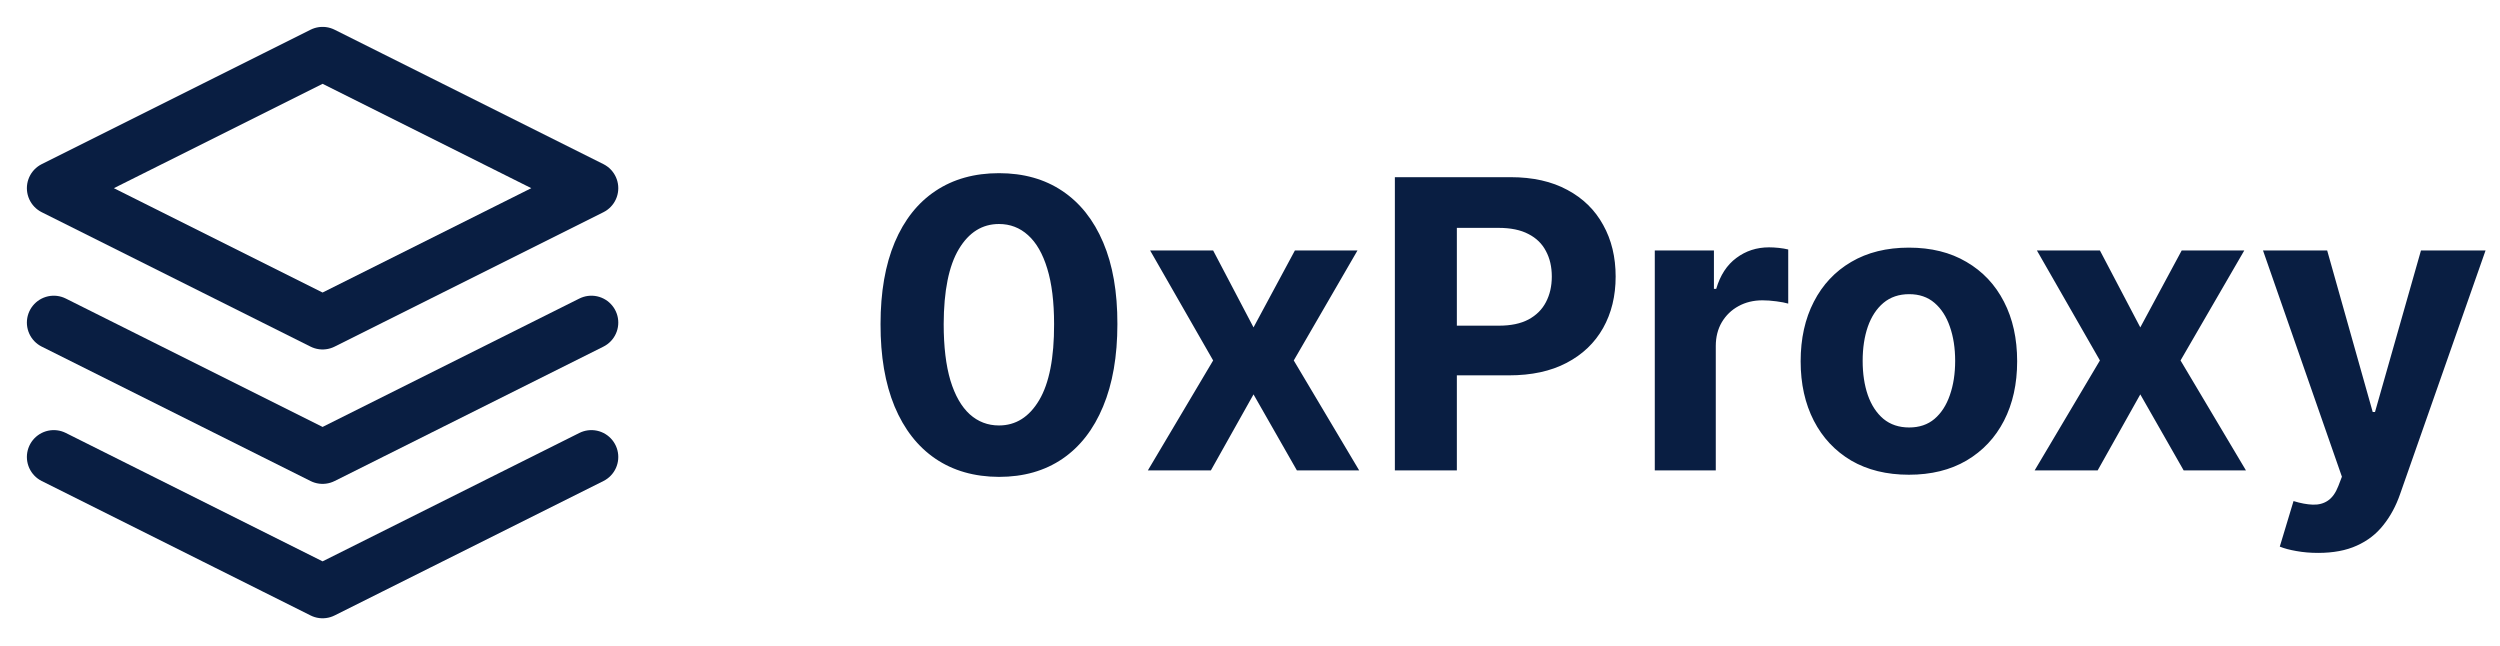
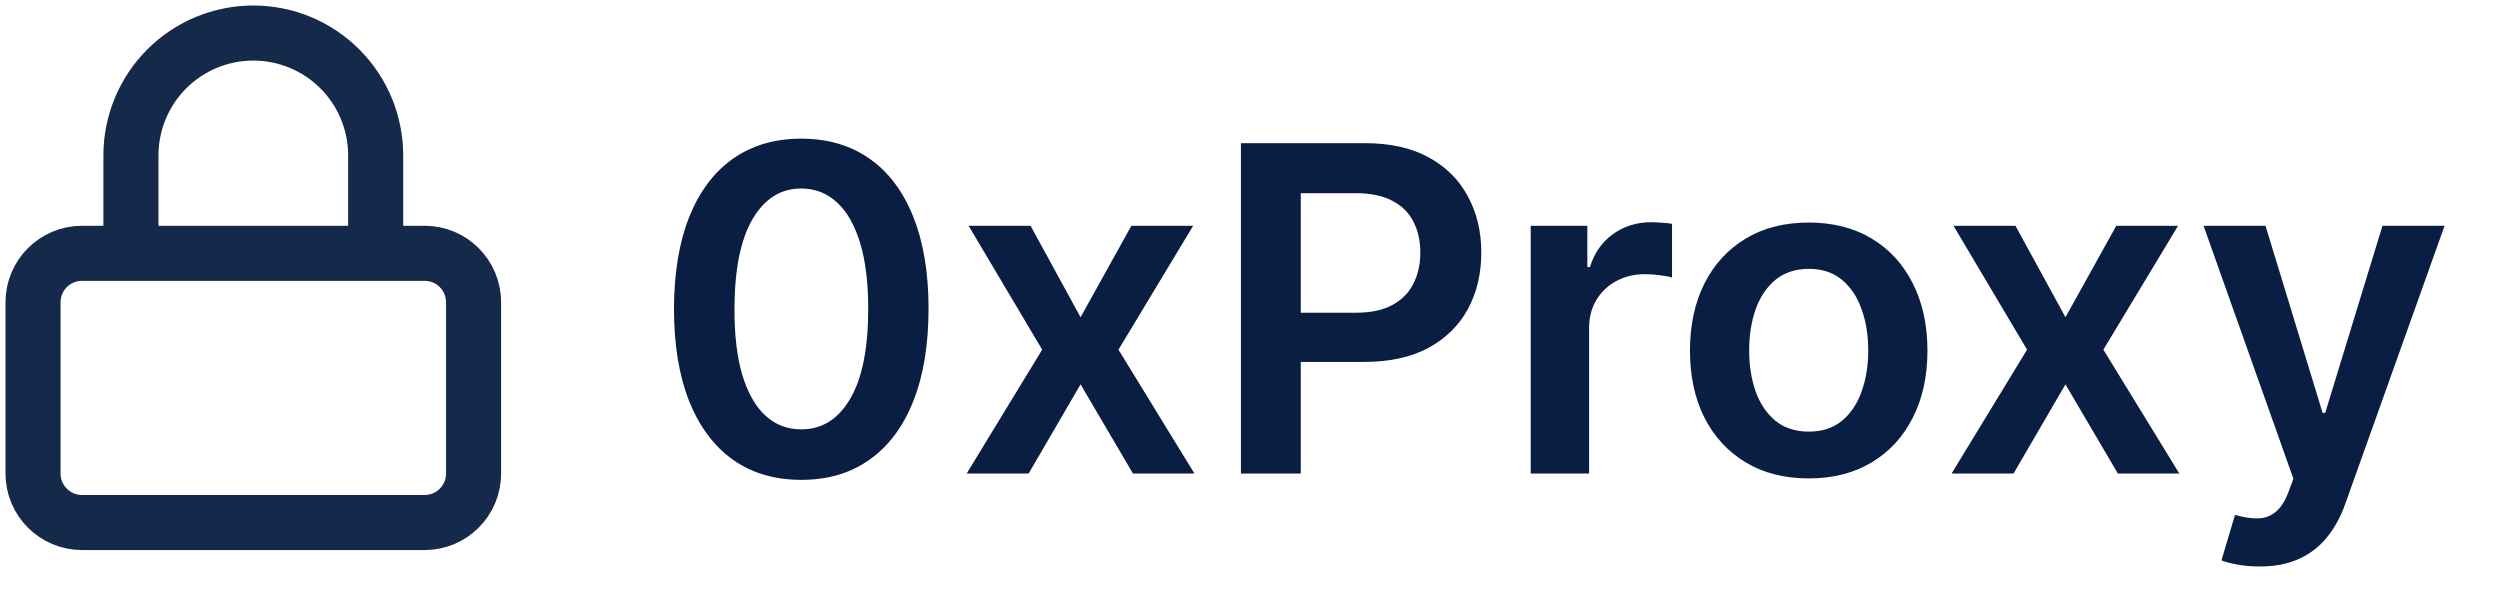
- <svg xmlns="http://www.w3.org/2000/svg" width="93" height="24" viewBox="0 0 93 24" fill="none">
-   <path d="M12 2L2 7L12 12L22 7L12 2Z" stroke="#091E42" stroke-width="2" stroke-linecap="round" stroke-linejoin="round" />
-   <path d="M2 17L12 22L22 17" stroke="#091E42" stroke-width="2" stroke-linecap="round" stroke-linejoin="round" />
-   <path d="M2 12L12 17L22 12" stroke="#091E42" stroke-width="2" stroke-linecap="round" stroke-linejoin="round" />
-   <path d="M37.162 17.74C36.245 17.736 35.457 17.511 34.797 17.063C34.14 16.616 33.633 15.968 33.278 15.119C32.927 14.27 32.753 13.249 32.756 12.056C32.756 10.867 32.932 9.853 33.284 9.015C33.639 8.176 34.145 7.539 34.802 7.102C35.462 6.662 36.249 6.442 37.162 6.442C38.074 6.442 38.859 6.662 39.516 7.102C40.176 7.543 40.684 8.182 41.039 9.02C41.395 9.854 41.57 10.867 41.567 12.056C41.567 13.253 41.389 14.276 41.034 15.124C40.682 15.973 40.178 16.621 39.521 17.069C38.864 17.516 38.078 17.74 37.162 17.74ZM37.162 15.827C37.787 15.827 38.285 15.513 38.658 14.885C39.031 14.256 39.216 13.313 39.212 12.056C39.212 11.229 39.127 10.54 38.957 9.989C38.79 9.439 38.552 9.025 38.243 8.748C37.938 8.471 37.577 8.333 37.162 8.333C36.54 8.333 36.043 8.643 35.67 9.265C35.297 9.886 35.109 10.817 35.105 12.056C35.105 12.894 35.189 13.594 35.356 14.155C35.526 14.712 35.766 15.131 36.075 15.412C36.384 15.689 36.746 15.827 37.162 15.827ZM45.129 9.318L46.631 12.179L48.17 9.318H50.498L48.128 13.409L50.562 17.5H48.245L46.631 14.671L45.044 17.5H42.7L45.129 13.409L42.785 9.318H45.129ZM51.889 17.5V6.591H56.193C57.02 6.591 57.725 6.749 58.307 7.065C58.89 7.377 59.334 7.812 59.639 8.37C59.948 8.924 60.102 9.563 60.102 10.288C60.102 11.012 59.946 11.651 59.634 12.205C59.321 12.759 58.868 13.191 58.275 13.5C57.686 13.809 56.972 13.963 56.134 13.963H53.391V12.115H55.761C56.205 12.115 56.571 12.038 56.858 11.886C57.15 11.729 57.366 11.515 57.508 11.241C57.654 10.964 57.727 10.646 57.727 10.288C57.727 9.925 57.654 9.609 57.508 9.339C57.366 9.066 57.15 8.855 56.858 8.706C56.567 8.553 56.198 8.477 55.75 8.477H54.195V17.5H51.889ZM61.558 17.5V9.318H63.758V10.746H63.843C63.992 10.238 64.243 9.854 64.594 9.595C64.946 9.332 65.35 9.201 65.809 9.201C65.922 9.201 66.045 9.208 66.176 9.222C66.308 9.237 66.423 9.256 66.522 9.281V11.294C66.416 11.262 66.269 11.234 66.08 11.209C65.892 11.184 65.72 11.172 65.564 11.172C65.23 11.172 64.931 11.245 64.669 11.39C64.409 11.532 64.204 11.731 64.051 11.987C63.902 12.242 63.827 12.537 63.827 12.871V17.5H61.558ZM71.011 17.66C70.184 17.66 69.469 17.484 68.865 17.133C68.265 16.777 67.801 16.284 67.475 15.652C67.148 15.016 66.984 14.279 66.984 13.441C66.984 12.596 67.148 11.857 67.475 11.225C67.801 10.589 68.265 10.096 68.865 9.744C69.469 9.389 70.184 9.212 71.011 9.212C71.839 9.212 72.553 9.389 73.153 9.744C73.757 10.096 74.222 10.589 74.548 11.225C74.875 11.857 75.038 12.596 75.038 13.441C75.038 14.279 74.875 15.016 74.548 15.652C74.222 16.284 73.757 16.777 73.153 17.133C72.553 17.484 71.839 17.66 71.011 17.66ZM71.022 15.902C71.398 15.902 71.713 15.796 71.965 15.582C72.217 15.366 72.407 15.071 72.535 14.698C72.666 14.325 72.732 13.901 72.732 13.425C72.732 12.949 72.666 12.525 72.535 12.152C72.407 11.779 72.217 11.484 71.965 11.268C71.713 11.051 71.398 10.943 71.022 10.943C70.642 10.943 70.323 11.051 70.063 11.268C69.808 11.484 69.614 11.779 69.483 12.152C69.355 12.525 69.291 12.949 69.291 13.425C69.291 13.901 69.355 14.325 69.483 14.698C69.614 15.071 69.808 15.366 70.063 15.582C70.323 15.796 70.642 15.902 71.022 15.902ZM78.117 9.318L79.619 12.179L81.159 9.318H83.487L81.116 13.409L83.55 17.5H81.233L79.619 14.671L78.032 17.5H75.688L78.117 13.409L75.773 9.318H78.117ZM86.235 20.568C85.948 20.568 85.678 20.545 85.425 20.499C85.177 20.456 84.971 20.401 84.808 20.334L85.319 18.64C85.585 18.722 85.825 18.766 86.038 18.773C86.255 18.78 86.441 18.73 86.597 18.624C86.757 18.517 86.887 18.336 86.986 18.081L87.119 17.734L84.184 9.318H86.571L88.265 15.327H88.35L90.06 9.318H92.462L89.282 18.384C89.129 18.825 88.922 19.208 88.659 19.535C88.4 19.865 88.071 20.119 87.673 20.297C87.276 20.478 86.796 20.568 86.235 20.568Z" fill="#091E42" />
+ <svg xmlns="http://www.w3.org/2000/svg" width="227" height="55" viewBox="0 0 227 55" fill="none">
+   <path d="M72.755 43.571C70.343 43.571 68.272 42.961 66.544 41.74C64.825 40.51 63.502 38.737 62.574 36.423C61.656 34.099 61.197 31.301 61.197 28.029C61.207 24.758 61.671 21.975 62.589 19.68C63.517 17.375 64.84 15.617 66.559 14.406C68.287 13.195 70.353 12.59 72.755 12.59C75.157 12.59 77.223 13.195 78.951 14.406C80.68 15.617 82.003 17.375 82.921 19.68C83.849 21.984 84.312 24.768 84.312 28.029C84.312 31.311 83.849 34.113 82.921 36.438C82.003 38.752 80.68 40.52 78.951 41.74C77.232 42.961 75.167 43.571 72.755 43.571ZM72.755 38.986C74.63 38.986 76.109 38.063 77.193 36.218C78.287 34.362 78.834 31.633 78.834 28.029C78.834 25.646 78.585 23.645 78.087 22.023C77.589 20.402 76.886 19.182 75.978 18.361C75.069 17.531 73.995 17.116 72.755 17.116C70.89 17.116 69.415 18.044 68.331 19.899C67.247 21.745 66.7 24.455 66.69 28.029C66.681 30.422 66.92 32.434 67.408 34.065C67.906 35.695 68.609 36.926 69.518 37.756C70.426 38.576 71.505 38.986 72.755 38.986ZM93.574 20.5L98.115 28.806L102.729 20.5H108.34L101.557 31.75L108.457 43H102.876L98.115 34.899L93.398 43H87.773L94.629 31.75L87.949 20.5H93.574ZM112.676 43V13H123.926C126.23 13 128.164 13.43 129.726 14.289C131.299 15.148 132.485 16.33 133.286 17.834C134.096 19.328 134.502 21.027 134.502 22.932C134.502 24.855 134.096 26.564 133.286 28.059C132.475 29.553 131.279 30.73 129.697 31.589C128.115 32.438 126.167 32.863 123.852 32.863H116.396V28.395H123.12C124.468 28.395 125.571 28.161 126.43 27.692C127.29 27.224 127.925 26.579 128.335 25.759C128.755 24.939 128.965 23.996 128.965 22.932C128.965 21.867 128.755 20.93 128.335 20.119C127.925 19.309 127.285 18.679 126.416 18.23C125.556 17.77 124.448 17.541 123.091 17.541H118.11V43H112.676ZM138.988 43V20.5H144.129V24.25H144.364C144.774 22.951 145.477 21.95 146.473 21.247C147.479 20.534 148.626 20.178 149.916 20.178C150.208 20.178 150.536 20.192 150.897 20.222C151.268 20.241 151.576 20.275 151.82 20.324V25.202C151.595 25.124 151.239 25.056 150.75 24.997C150.272 24.929 149.808 24.895 149.359 24.895C148.392 24.895 147.523 25.105 146.751 25.524C145.99 25.935 145.389 26.506 144.95 27.238C144.51 27.971 144.291 28.815 144.291 29.773V43H138.988ZM164.231 43.44C162.033 43.44 160.129 42.956 158.518 41.989C156.906 41.023 155.656 39.67 154.768 37.932C153.889 36.193 153.449 34.162 153.449 31.838C153.449 29.514 153.889 27.477 154.768 25.73C155.656 23.981 156.906 22.624 158.518 21.657C160.129 20.69 162.033 20.207 164.231 20.207C166.428 20.207 168.332 20.69 169.944 21.657C171.555 22.624 172.8 23.981 173.679 25.73C174.568 27.477 175.012 29.514 175.012 31.838C175.012 34.162 174.568 36.193 173.679 37.932C172.8 39.67 171.555 41.023 169.944 41.989C168.332 42.956 166.428 43.44 164.231 43.44ZM164.26 39.191C165.451 39.191 166.448 38.864 167.248 38.21C168.049 37.546 168.645 36.657 169.035 35.544C169.436 34.431 169.636 33.19 169.636 31.823C169.636 30.446 169.436 29.201 169.035 28.088C168.645 26.965 168.049 26.071 167.248 25.407C166.448 24.743 165.451 24.411 164.26 24.411C163.039 24.411 162.024 24.743 161.213 25.407C160.412 26.071 159.812 26.965 159.411 28.088C159.021 29.201 158.825 30.446 158.825 31.823C158.825 33.19 159.021 34.431 159.411 35.544C159.812 36.657 160.412 37.546 161.213 38.21C162.024 38.864 163.039 39.191 164.26 39.191ZM183.003 20.5L187.544 28.806L192.158 20.5H197.768L190.986 31.75L197.885 43H192.304L187.544 34.899L182.827 43H177.202L184.057 31.75L177.378 20.5H183.003ZM205.166 51.438C204.443 51.438 203.774 51.379 203.159 51.262C202.553 51.154 202.07 51.027 201.709 50.881L202.939 46.75C203.711 46.975 204.399 47.082 205.005 47.072C205.61 47.062 206.142 46.872 206.601 46.501C207.07 46.14 207.466 45.534 207.788 44.685L208.242 43.469L200.083 20.5H205.708L210.893 37.492H211.128L216.328 20.5H221.968L212.959 45.725C212.539 46.916 211.982 47.937 211.289 48.786C210.595 49.645 209.746 50.3 208.74 50.749C207.744 51.208 206.552 51.438 205.166 51.438Z" fill="#091E42" />
+   <path d="M11.889 23V14.111C11.889 11.164 13.059 8.338 15.143 6.254C17.227 4.171 20.053 3 23 3C25.947 3 28.773 4.171 30.857 6.254C32.941 8.338 34.111 11.164 34.111 14.111V23M7.444 23H38.556C41.01 23 43 24.99 43 27.444V43C43 45.455 41.01 47.444 38.556 47.444H7.444C4.99 47.444 3 45.455 3 43V27.444C3 24.99 4.99 23 7.444 23Z" stroke="#15294B" stroke-width="5" stroke-linecap="round" stroke-linejoin="round" />
</svg>
